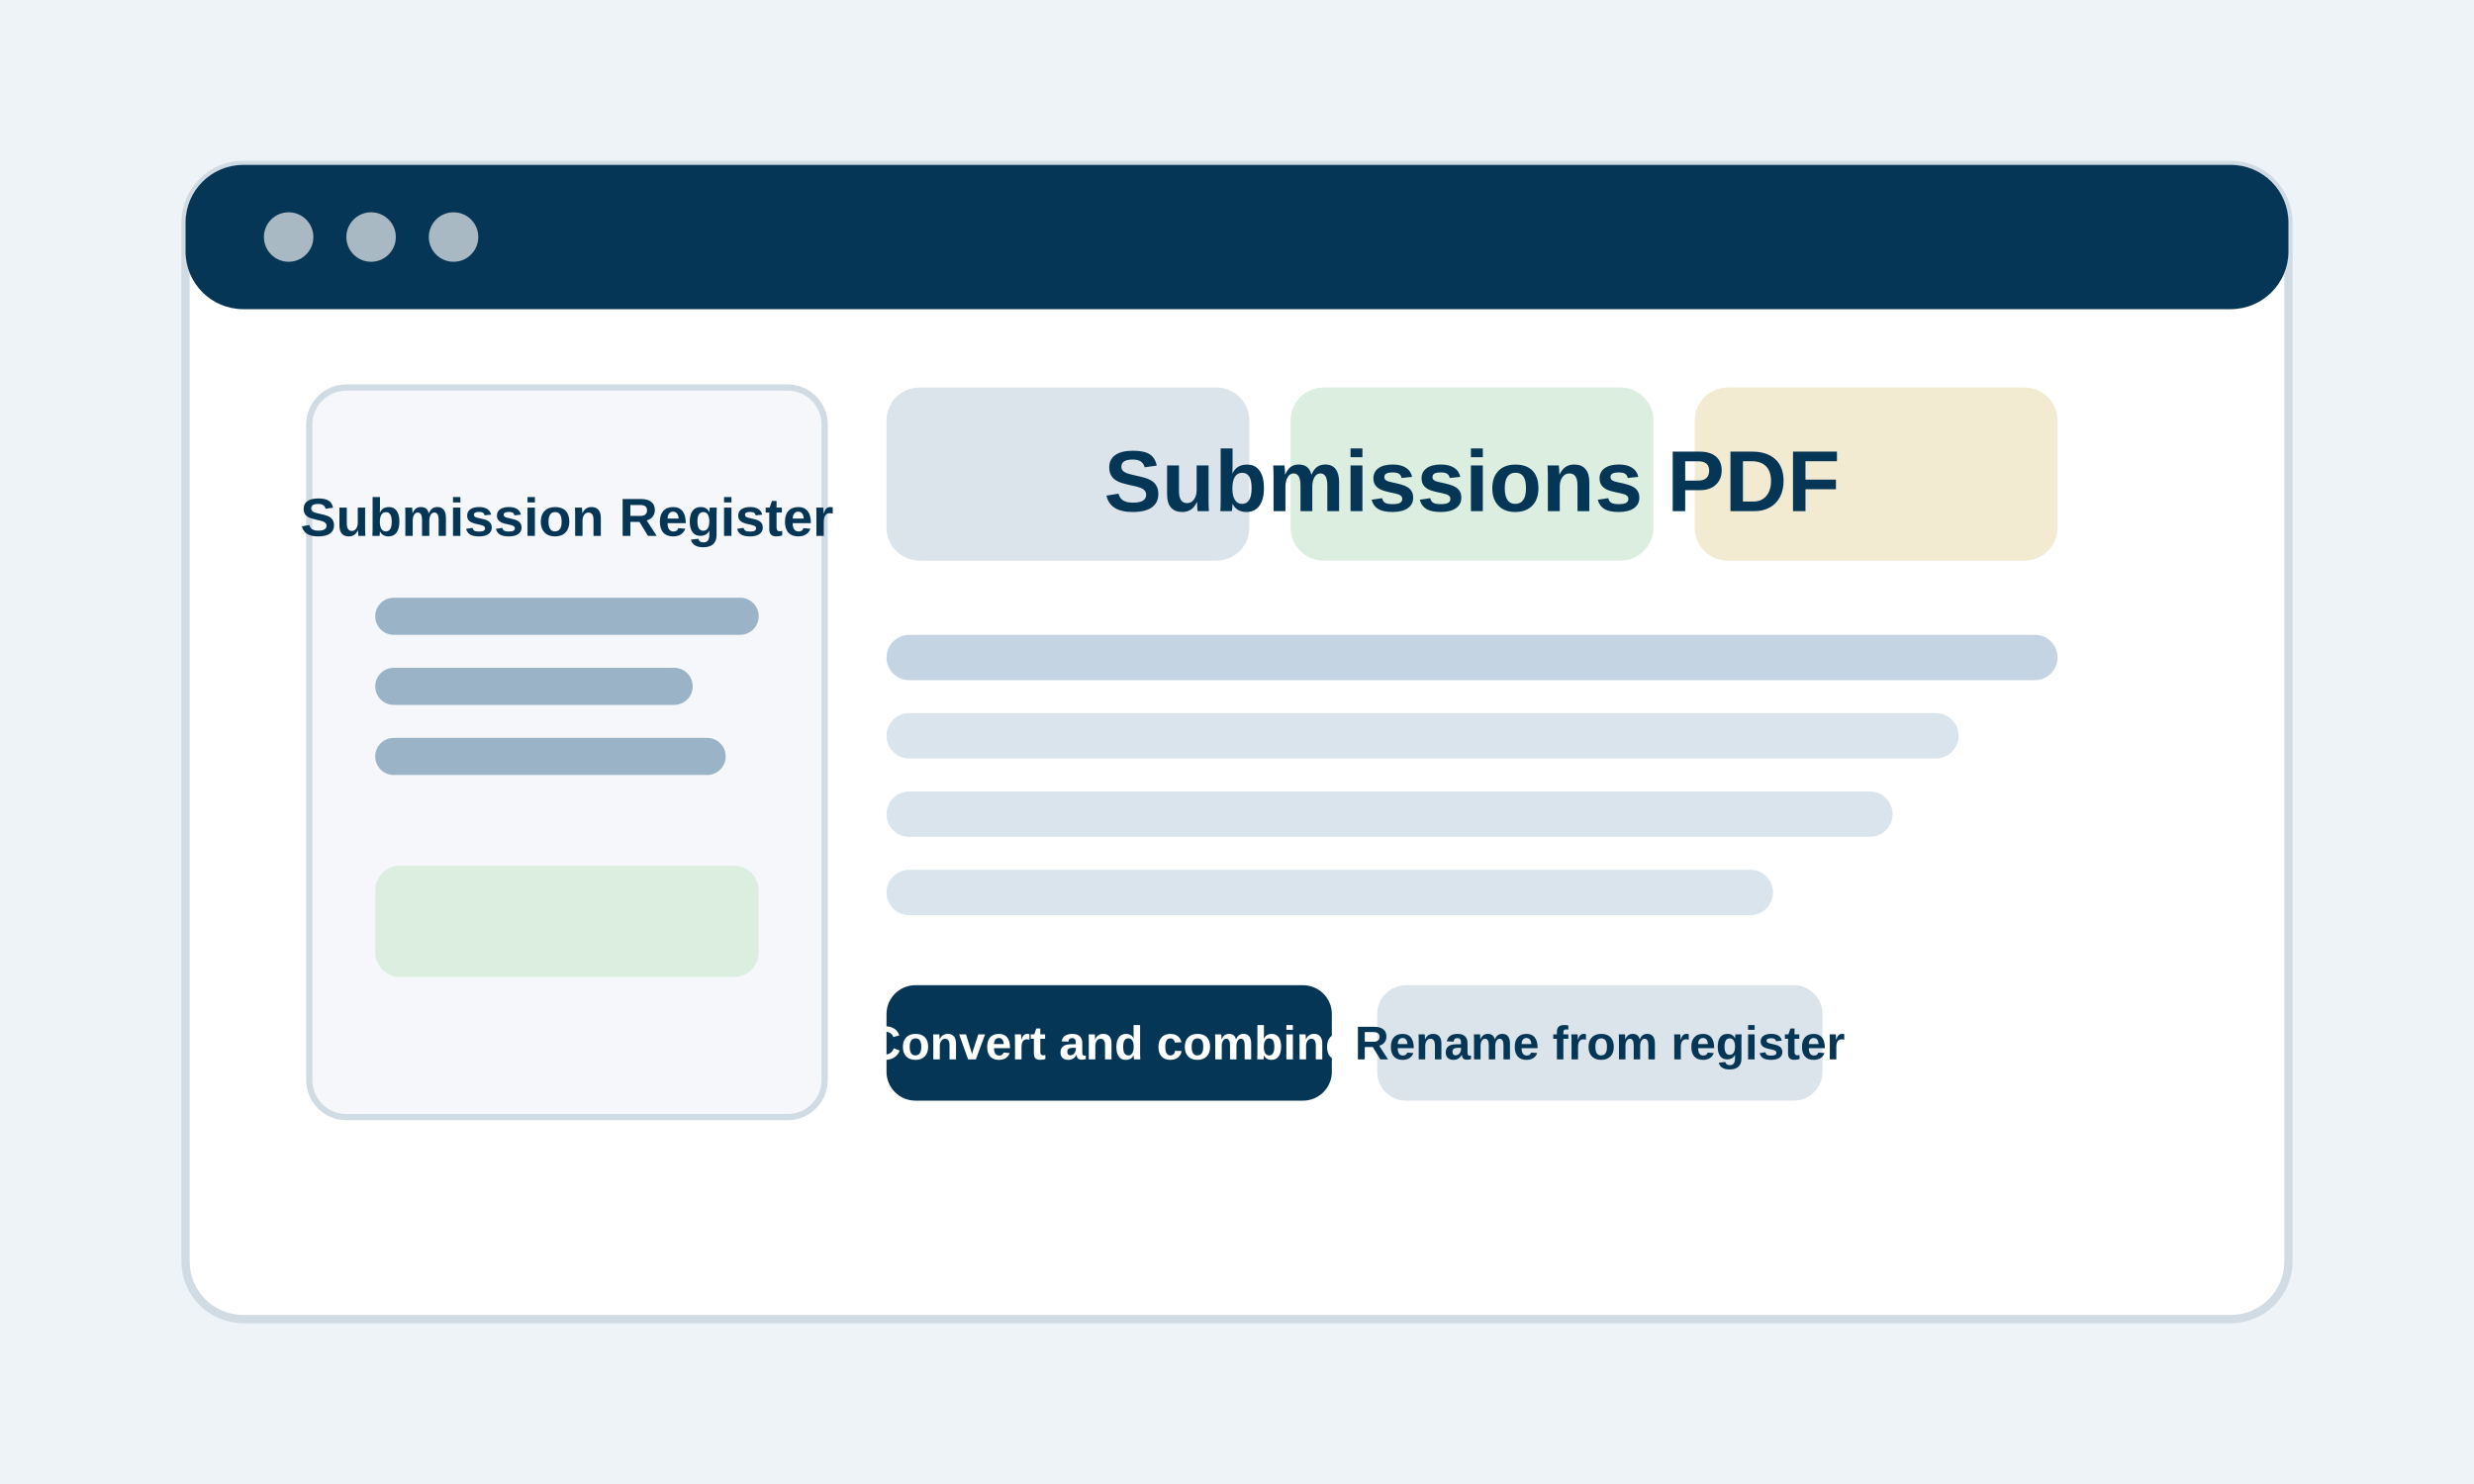
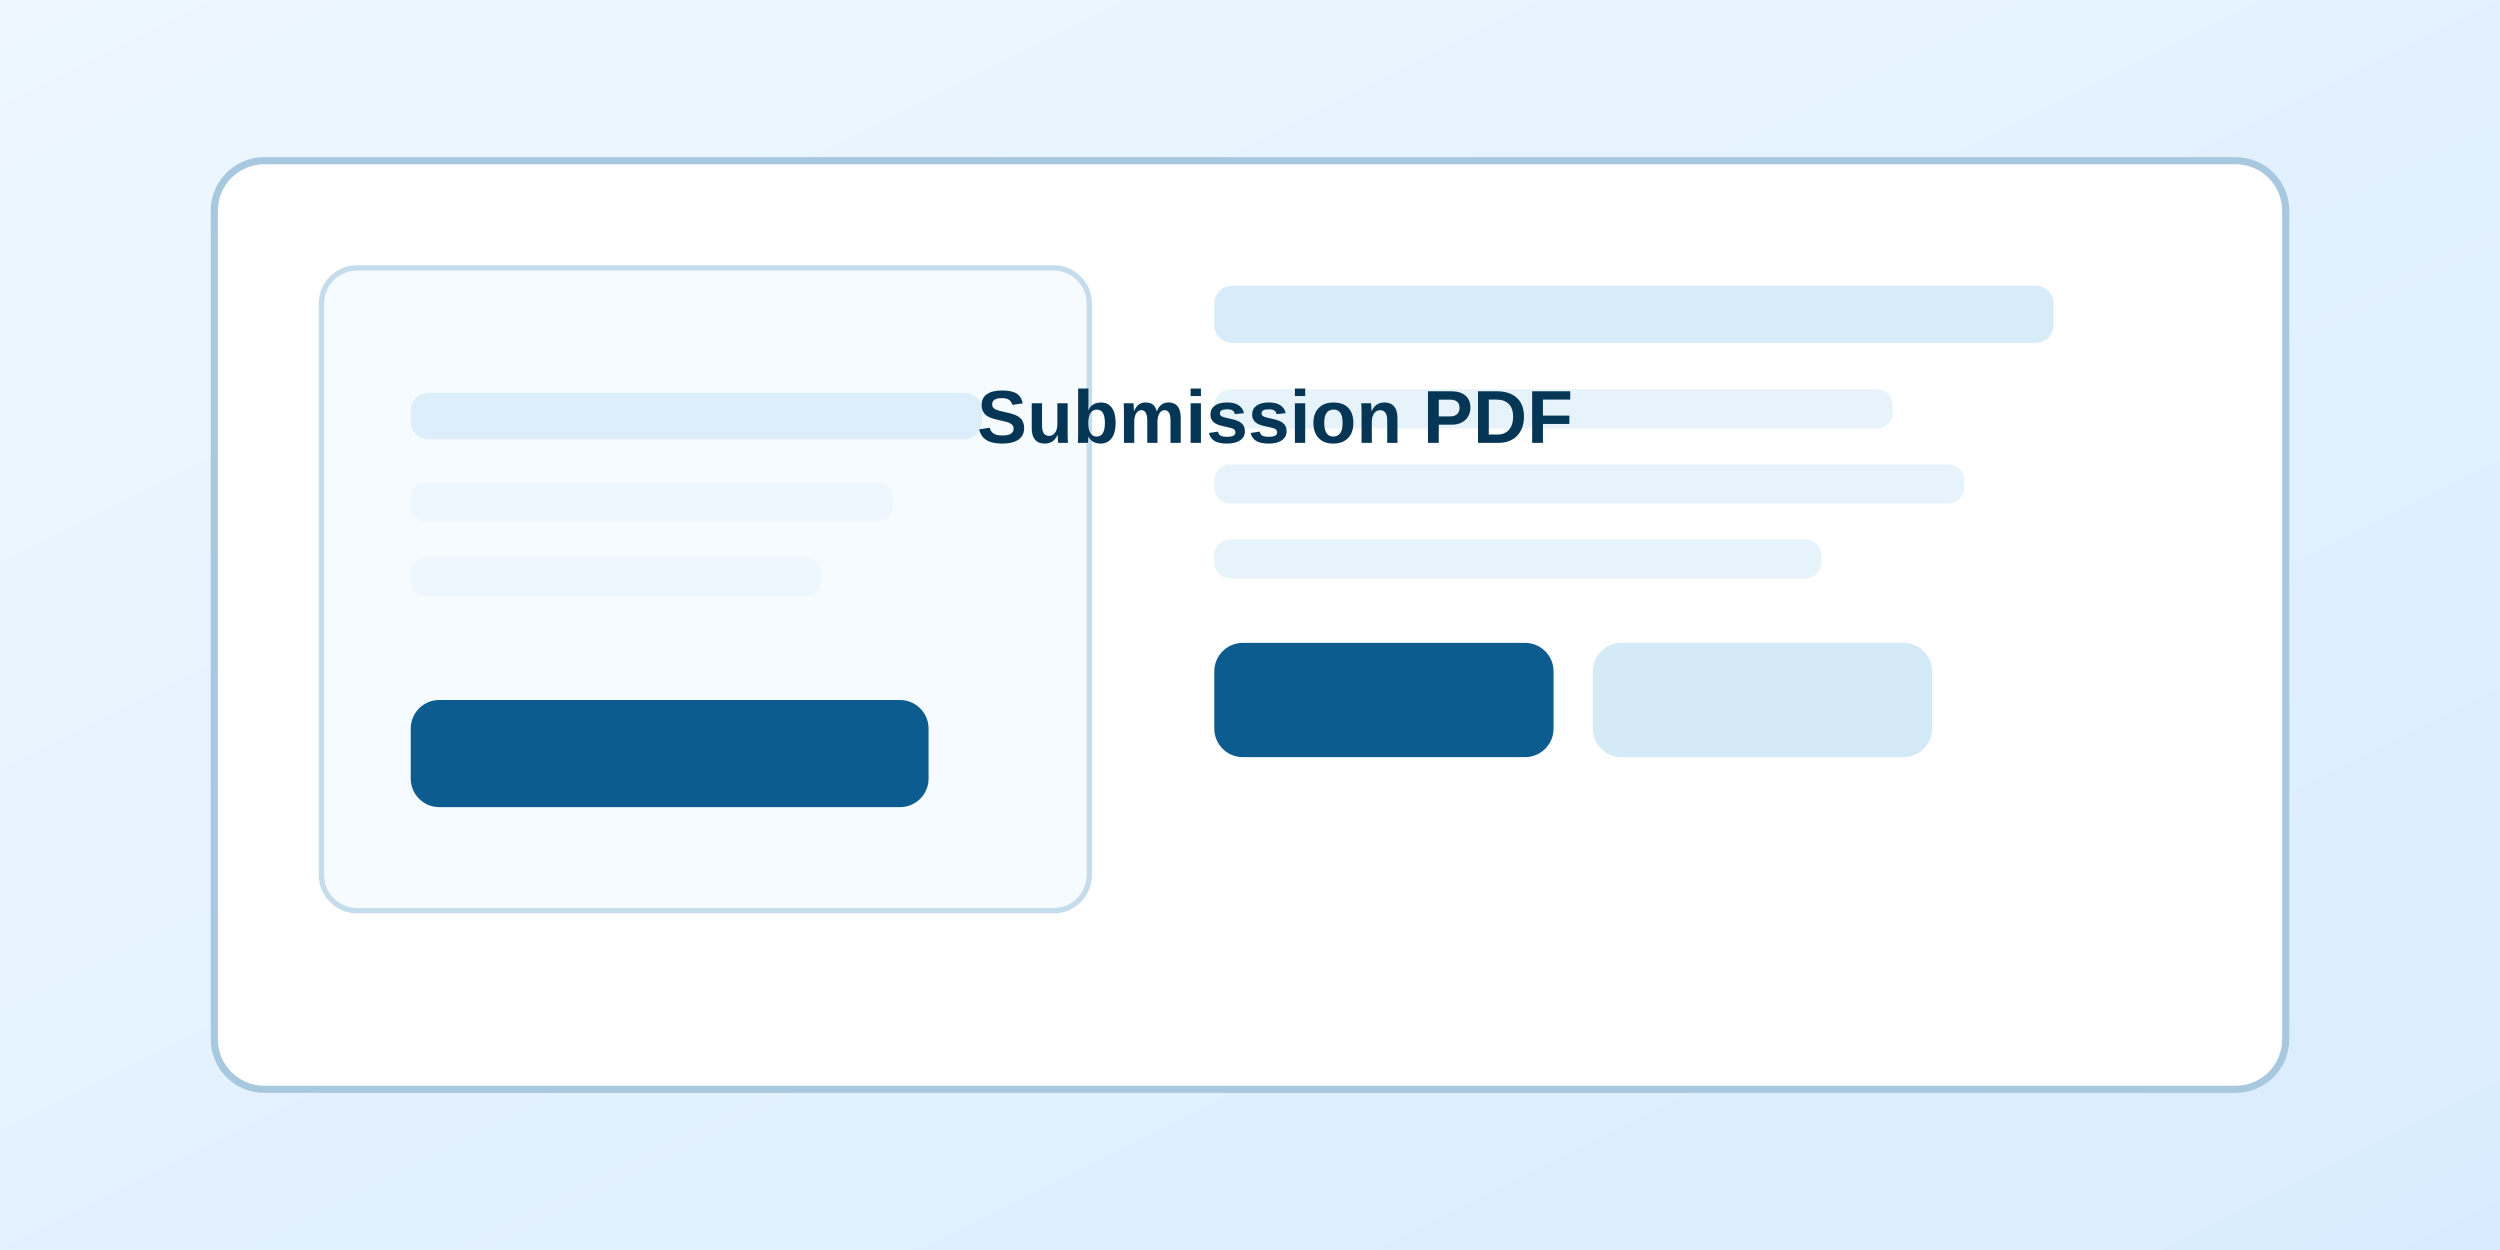
- <svg xmlns="http://www.w3.org/2000/svg" width="1200" height="720" viewBox="0 0 1200 720" role="img" aria-labelledby="title desc">
-   <rect width="1200" height="720" fill="#eef3f7" />
-   <rect x="90" y="80" width="1020" height="560" rx="28" fill="#ffffff" stroke="#d0dbe4" stroke-width="4" />
-   <rect x="90" y="80" width="1020" height="70" rx="28" fill="#063655" />
-   <circle cx="140" cy="115" r="12" fill="#ffffff" opacity="0.65" />
-   <circle cx="180" cy="115" r="12" fill="#ffffff" opacity="0.65" />
-   <circle cx="220" cy="115" r="12" fill="#ffffff" opacity="0.65" />
-   <rect x="150" y="188" width="250" height="354" rx="18" fill="#f5f7fa" stroke="#d0dbe4" stroke-width="3" />
-   <rect x="430" y="188" width="176" height="84" rx="16" fill="#dbe3eb" />
-   <rect x="626" y="188" width="176" height="84" rx="16" fill="#dbeee0" />
-   <rect x="822" y="188" width="176" height="84" rx="16" fill="#f3ead2" />
-   <rect x="430" y="308" width="568" height="22" rx="11" fill="#c4d4e2" />
-   <rect x="430" y="346" width="520" height="22" rx="11" fill="#d9e4ed" />
-   <rect x="430" y="384" width="488" height="22" rx="11" fill="#d9e4ed" />
-   <rect x="430" y="422" width="430" height="22" rx="11" fill="#d9e4ed" />
-   <rect x="430" y="478" width="216" height="56" rx="14" fill="#063655" />
-   <rect x="668" y="478" width="216" height="56" rx="14" fill="#dbe3eb" />
-   <text x="275" y="260" text-anchor="middle" font-family="Arial, sans-serif" font-size="26" font-weight="700" fill="#063655">Submission Register</text>
-   <rect x="182" y="290" width="186" height="18" rx="9" fill="#9bb3c7" />
-   <rect x="182" y="324" width="154" height="18" rx="9" fill="#9bb3c7" />
-   <rect x="182" y="358" width="170" height="18" rx="9" fill="#9bb3c7" />
-   <rect x="182" y="420" width="186" height="54" rx="12" fill="#dbeee0" />
-   <text x="714" y="248" text-anchor="middle" font-family="Arial, sans-serif" font-size="42" font-weight="700" fill="#063655">Submissions PDF</text>
-   <text x="538" y="514" text-anchor="middle" font-family="Arial, sans-serif" font-size="23" font-weight="700" fill="#ffffff">Convert and combine</text>
-   <text x="776" y="514" text-anchor="middle" font-family="Arial, sans-serif" font-size="23" font-weight="700" fill="#063655">Rename from register</text>
+ <svg xmlns="http://www.w3.org/2000/svg" viewBox="0 0 1400 700" role="img" aria-labelledby="title desc">
+   <defs>
+     <linearGradient id="bg" x1="0%" y1="0%" x2="100%" y2="100%">
+       <stop offset="0%" stop-color="#eef7ff" />
+       <stop offset="100%" stop-color="#d9ecff" />
+     </linearGradient>
+   </defs>
+   <rect width="1400" height="700" fill="url(#bg)" />
+   <rect x="120" y="90" width="1160" height="520" rx="28" fill="#ffffff" stroke="#a8c8df" stroke-width="4" />
+   <rect x="180" y="150" width="430" height="360" rx="20" fill="#f5fbff" stroke="#c4dceb" stroke-width="3" />
+   <rect x="680" y="160" width="470" height="32" rx="10" fill="#d8ebf8" />
+   <rect x="680" y="218" width="380" height="22" rx="9" fill="#e7f3fb" />
+   <rect x="680" y="260" width="420" height="22" rx="9" fill="#e7f3fb" />
+   <rect x="680" y="302" width="340" height="22" rx="9" fill="#e7f3fb" />
+   <rect x="680" y="360" width="190" height="64" rx="16" fill="#0d5c8f" />
+   <rect x="892" y="360" width="190" height="64" rx="16" fill="#d5eaf7" />
+   <rect x="230" y="220" width="320" height="26" rx="10" fill="#dceef9" />
+   <rect x="230" y="270" width="270" height="22" rx="9" fill="#edf7fd" />
+   <rect x="230" y="312" width="230" height="22" rx="9" fill="#edf7fd" />
+   <rect x="230" y="392" width="290" height="60" rx="16" fill="#0d5c8f" />
+   <text x="714" y="248" text-anchor="middle" font-family="Arial, sans-serif" font-size="42" font-weight="700" fill="#063655">Submission PDF</text>
</svg>
